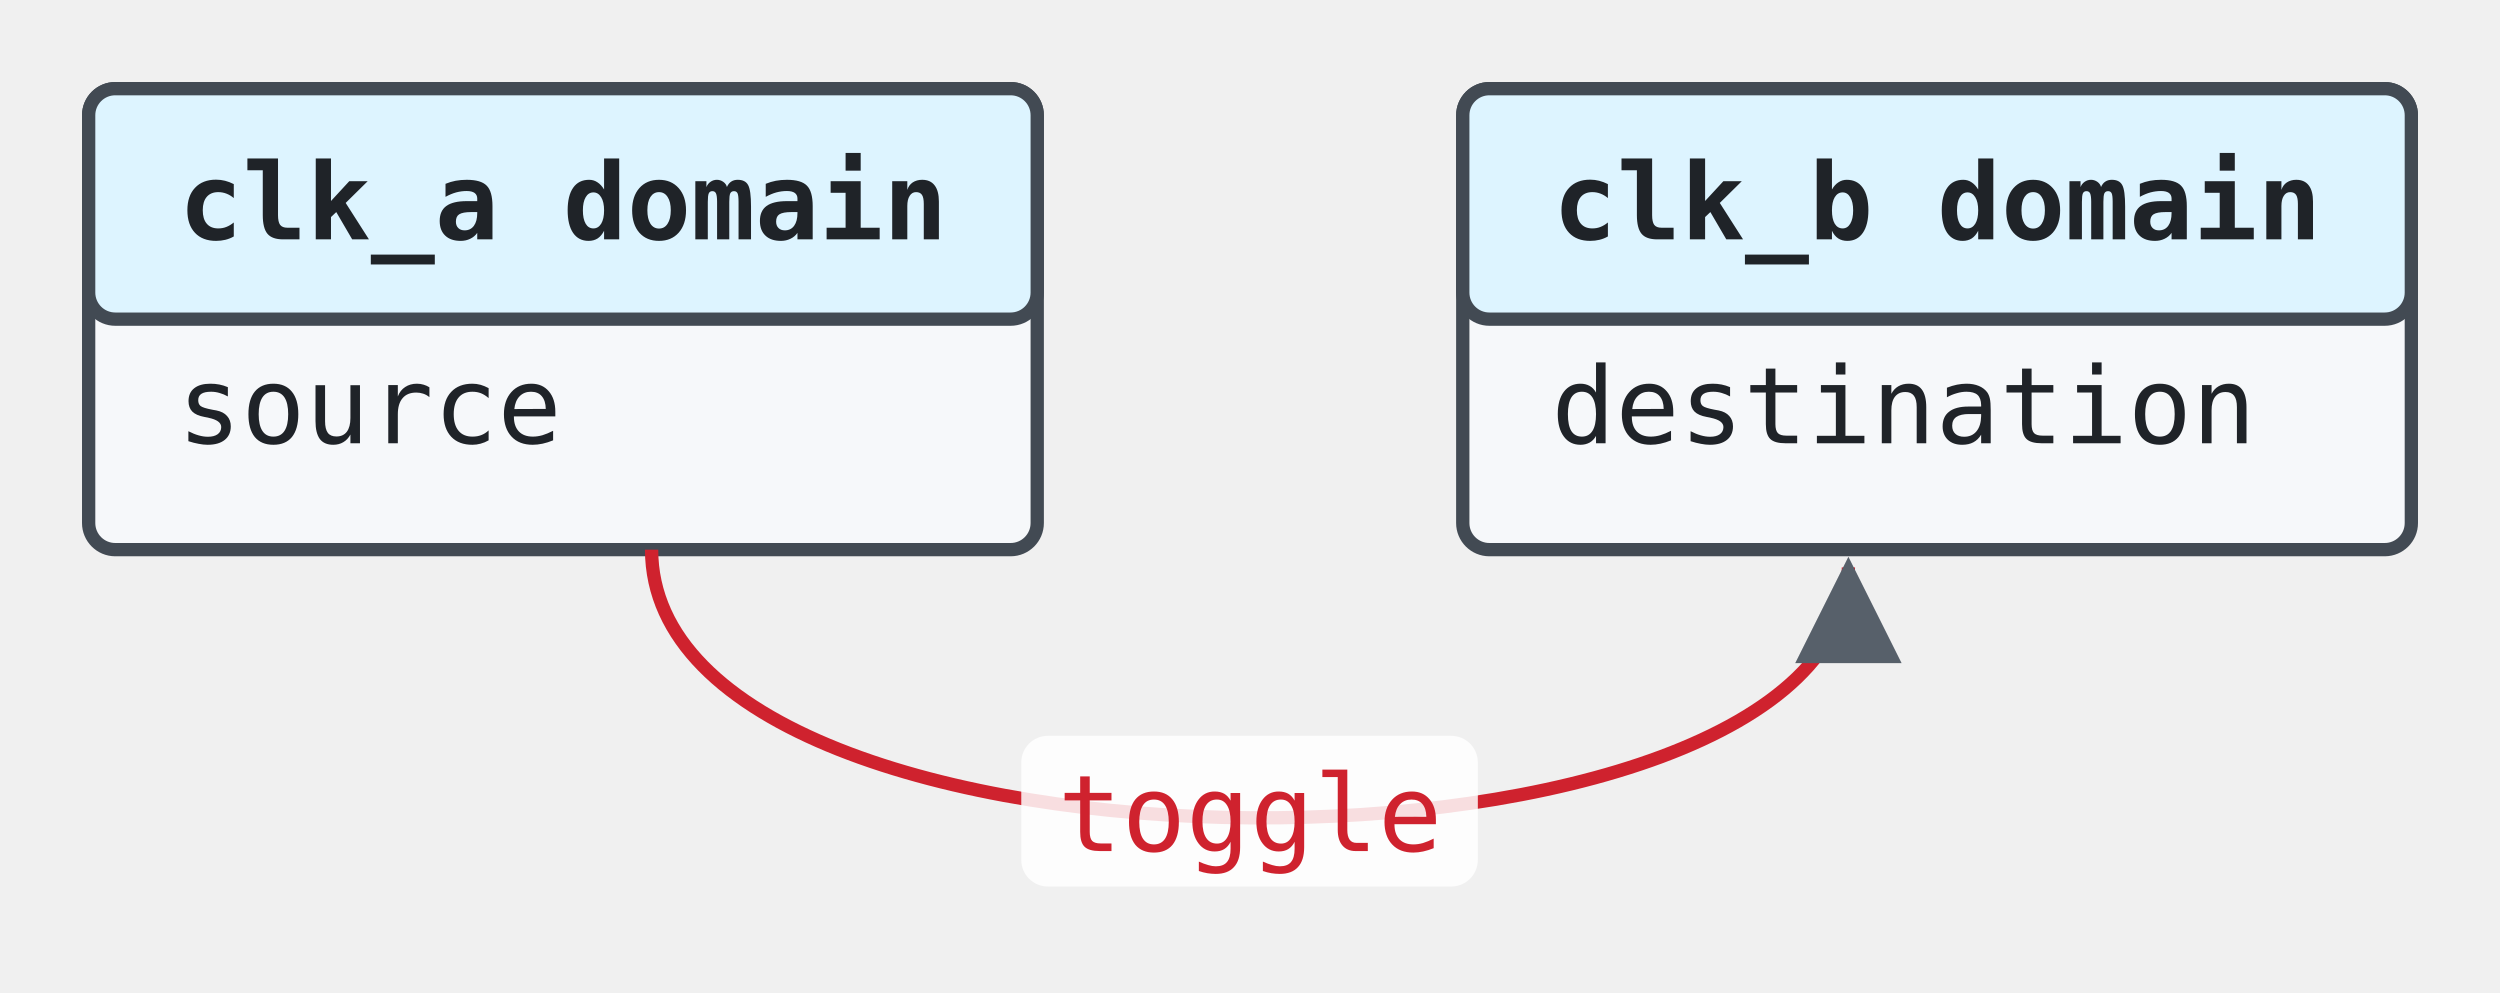
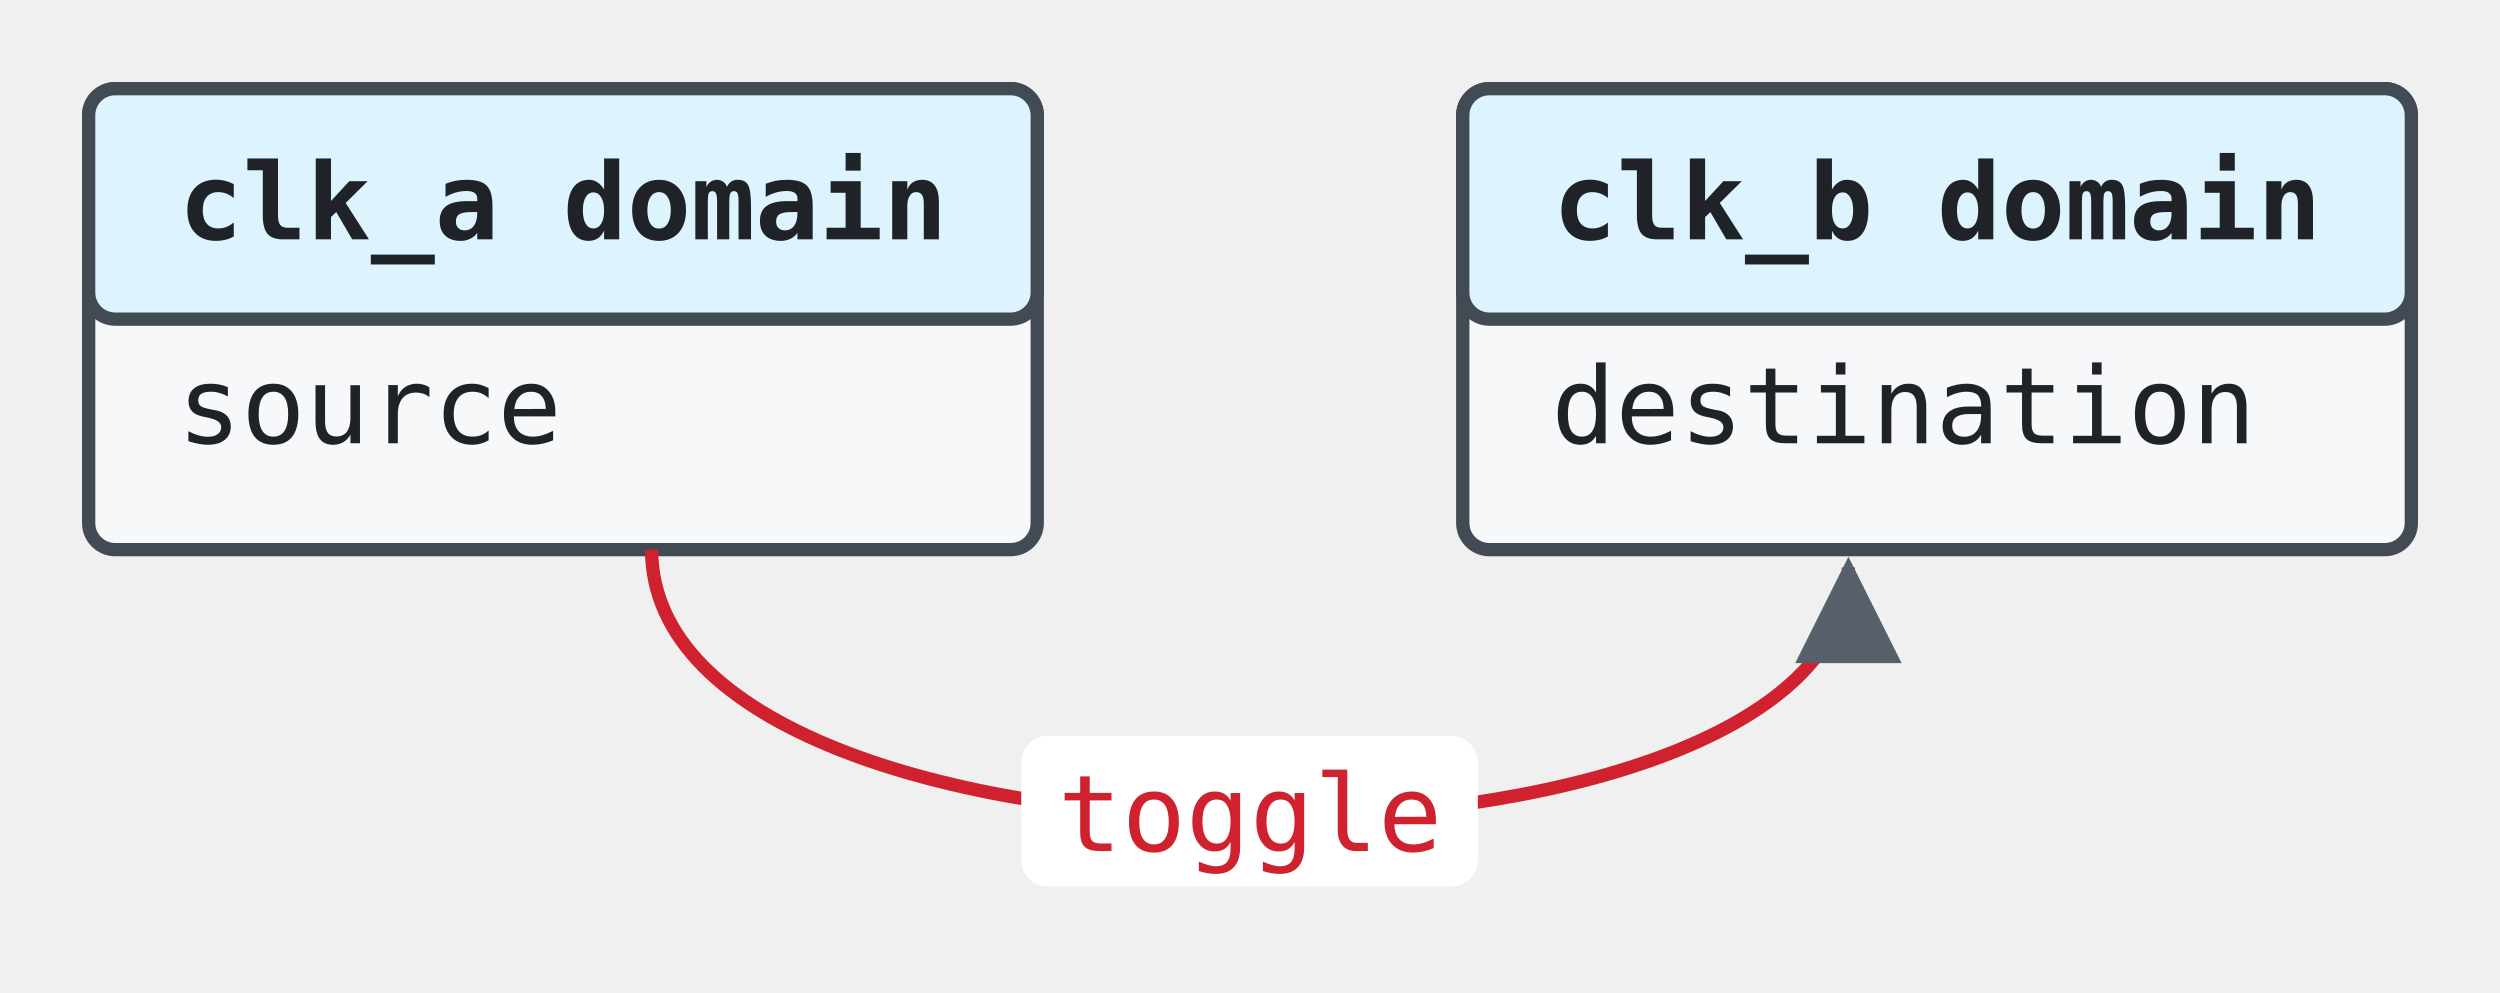
<svg xmlns="http://www.w3.org/2000/svg" class="vfl-svg" width="282" height="112" viewBox="-10.0 -10.0 282.0 112.0" role="img">
-   <style>.vfl-box{fill:#f6f8fa;stroke:#424a53;stroke-width:1.5}.vfl-head{fill:#ddf4ff;stroke:#424a53;stroke-width:1.5}.vfl-ext{fill:#ffffff;stroke:#8c959f;stroke-width:1.2;stroke-dasharray:4 3}.vfl-sep{stroke:#8c959f;stroke-width:1;stroke-dasharray:3 3}.vfl-pin{stroke:#424a53;stroke-width:1.5;fill:#424a53}.vfl-edge{stroke:#57606a;stroke-width:1.2;fill:none}.vfl-arrow{fill:#57606a}.vfl-wire{stroke:#0969da;stroke-width:1.3;fill:none}.vfl-dot{fill:#0969da}.vfl-term{fill:#ddf4ff;stroke:#424a53;stroke-width:1.2}.vfl-small{font-size:10px}.vfl-actual{fill:#0550ae}.vfl-cross{stroke:#cf222e;stroke-width:1.5;fill:none}.vfl-cross-text{fill:#cf222e}.vfl-grid{stroke:#d0d7de;stroke-width:0.8;stroke-dasharray:2 3}.vfl-wave{stroke:#424a53;stroke-width:1.3;fill:none}.vfl-wave-x{fill:url(#vfl-hatch)}.vfl-wave-d0{fill:#ffffff}.vfl-wave-d2{fill:#ffffff}.vfl-wave-d3{fill:#fff8c5}.vfl-wave-d4{fill:#ffebe9}.vfl-wave-d5{fill:#ddf4ff}.vfl-wave-d6{fill:#dafbe1}.vfl-wave-d7{fill:#fbefff}.vfl-wave-d8{fill:#fff1e5}.vfl-wave-d9{fill:#eaeef2}.vfl-gap{fill:#ffffff;stroke:#424a53;stroke-width:1}.vfl-state{fill:#f6f8fa;stroke:#424a53;stroke-width:1.5}.vfl-initial{fill:#ddf4ff;stroke:#0969da;stroke-width:2}.vfl-label-bg{fill:#ffffff;fill-opacity:0.85}text{font-family:ui-monospace,SFMono-Regular,Menlo,Consolas,'DejaVu Sans Mono','Liberation Mono',monospace;font-size:12px;fill:#1f2328}.vfl-title{font-weight:bold}.vfl-muted{fill:#59636e}a:hover text{text-decoration:underline}@media (prefers-color-scheme:dark){.vfl-box{fill:#151b23;stroke:#9198a1}.vfl-head{fill:#0c2d6b;stroke:#9198a1}.vfl-ext{fill:#0d1117;stroke:#656c76}.vfl-pin{stroke:#9198a1;fill:#9198a1}.vfl-edge{stroke:#9198a1}.vfl-arrow{fill:#9198a1}.vfl-wire{stroke:#4493f8}.vfl-dot{fill:#4493f8}.vfl-term{fill:#0c2d6b;stroke:#9198a1}.vfl-state{fill:#151b23;stroke:#9198a1}.vfl-initial{fill:#0c2d6b;stroke:#4493f8}.vfl-label-bg{fill:#0d1117}text{fill:#f0f6fc}.vfl-actual{fill:#79c0ff}.vfl-cross{stroke:#ff7b72}.vfl-cross-text{fill:#ff7b72}.vfl-grid{stroke:#3d444d}.vfl-wave{stroke:#9198a1}.vfl-wave-d0{fill:#151b23}.vfl-wave-d2{fill:#151b23}.vfl-wave-d3{fill:#3b2e00}.vfl-wave-d4{fill:#4c1d1d}.vfl-wave-d5{fill:#0c2d6b}.vfl-wave-d6{fill:#0f3a1d}.vfl-wave-d7{fill:#3a1d4c}.vfl-wave-d8{fill:#4a2a10}.vfl-wave-d9{fill:#262c36}.vfl-gap{fill:#0d1117;stroke:#9198a1}.vfl-muted{fill:#9198a1}}</style>
+   <style>.vfl-box{fill:#f6f8fa;stroke:#424a53;stroke-width:1.5}.vfl-head{fill:#ddf4ff;stroke:#424a53;stroke-width:1.5}.vfl-ext{fill:#ffffff;stroke:#8c959f;stroke-width:1.2;stroke-dasharray:4 3}.vfl-sep{stroke:#8c959f;stroke-width:1;stroke-dasharray:3 3}.vfl-pin{stroke:#424a53;stroke-width:1.5;fill:#424a53}.vfl-edge{stroke:#57606a;stroke-width:1.2;fill:none}.vfl-arrow{fill:#57606a}.vfl-wire{stroke:#0969da;stroke-width:1.3;fill:none}.vfl-dot{fill:#0969da}.vfl-term{fill:#ddf4ff;stroke:#424a53;stroke-width:1.2}.vfl-small{font-size:10px}.vfl-actual{fill:#0550ae}.vfl-cross{stroke:#cf222e;stroke-width:1.5;fill:none}.vfl-cross-text{fill:#cf222e}.vfl-grid{stroke:#d0d7de;stroke-width:0.8;stroke-dasharray:2 3}.vfl-wave{stroke:#424a53;stroke-width:1.3;fill:none}.vfl-wave-x{fill:url(#vfl-hatch)}.vfl-wave-d0{fill:#ffffff}.vfl-wave-d2{fill:#ffffff}.vfl-wave-d3{fill:#fff8c5}.vfl-wave-d4{fill:#ffebe9}.vfl-wave-d5{fill:#ddf4ff}.vfl-wave-d6{fill:#dafbe1}.vfl-wave-d7{fill:#fbefff}.vfl-wave-d8{fill:#fff1e5}.vfl-wave-d9{fill:#eaeef2}.vfl-gap{fill:#ffffff;stroke:#424a53;stroke-width:1}.vfl-state{fill:#f6f8fa;stroke:#424a53;stroke-width:1.5}.vfl-initial{fill:#ddf4ff;stroke:#0969da;stroke-width:2}.vfl-label-bg{fill:#ffffff}text{font-family:ui-monospace,SFMono-Regular,Menlo,Consolas,'DejaVu Sans Mono','Liberation Mono',monospace;font-size:12px;fill:#1f2328}.vfl-title{font-weight:bold}.vfl-muted{fill:#59636e}a:hover text{text-decoration:underline}@media (prefers-color-scheme:dark){.vfl-box{fill:#151b23;stroke:#9198a1}.vfl-head{fill:#0c2d6b;stroke:#9198a1}.vfl-ext{fill:#0d1117;stroke:#656c76}.vfl-pin{stroke:#9198a1;fill:#9198a1}.vfl-edge{stroke:#9198a1}.vfl-arrow{fill:#9198a1}.vfl-wire{stroke:#4493f8}.vfl-dot{fill:#4493f8}.vfl-term{fill:#0c2d6b;stroke:#9198a1}.vfl-state{fill:#151b23;stroke:#9198a1}.vfl-initial{fill:#0c2d6b;stroke:#4493f8}.vfl-label-bg{fill:#0d1117}text{fill:#f0f6fc}.vfl-actual{fill:#79c0ff}.vfl-cross{stroke:#ff7b72}.vfl-cross-text{fill:#ff7b72}.vfl-grid{stroke:#3d444d}.vfl-wave{stroke:#9198a1}.vfl-wave-d0{fill:#151b23}.vfl-wave-d2{fill:#151b23}.vfl-wave-d3{fill:#3b2e00}.vfl-wave-d4{fill:#4c1d1d}.vfl-wave-d5{fill:#0c2d6b}.vfl-wave-d6{fill:#0f3a1d}.vfl-wave-d7{fill:#3a1d4c}.vfl-wave-d8{fill:#4a2a10}.vfl-wave-d9{fill:#262c36}.vfl-gap{fill:#0d1117;stroke:#9198a1}.vfl-muted{fill:#9198a1}}</style>
  <defs>
    <marker id="vfl-arrow" viewBox="0 0 10 10" refX="9" refY="5" markerWidth="8" markerHeight="8" orient="auto-start-reverse">
      <path class="vfl-arrow" d="M0,0L10,5L0,10z" />
    </marker>
  </defs>
  <rect class="vfl-box" x="0.0" y="0.0" width="107.0" height="52.0" rx="3" />
  <rect class="vfl-head" x="0.0" y="0.0" width="107.0" height="26.0" rx="3" />
  <text x="53.5" y="17.0" text-anchor="middle" class="vfl-title">clk_a domain</text>
  <text x="10.0" y="40.0" text-anchor="start">source</text>
  <rect class="vfl-box" x="155.0" y="0.0" width="107.0" height="52.0" rx="3" />
  <rect class="vfl-head" x="155.0" y="0.0" width="107.0" height="26.0" rx="3" />
  <text x="208.5" y="17.0" text-anchor="middle" class="vfl-title">clk_b domain</text>
  <text x="165.0" y="40.0" text-anchor="start">destination</text>
  <path class="vfl-cross" d="M63.5,52.0C63.5,92.0 198.5,92.0 198.5,54.0" marker-end="url(#vfl-arrow)" />
  <rect class="vfl-label-bg" x="105.2" y="73.0" width="51.5" height="17.0" rx="3" />
  <text x="131.0" y="86.0" text-anchor="middle" class="vfl-cross-text">toggle</text>
</svg>
